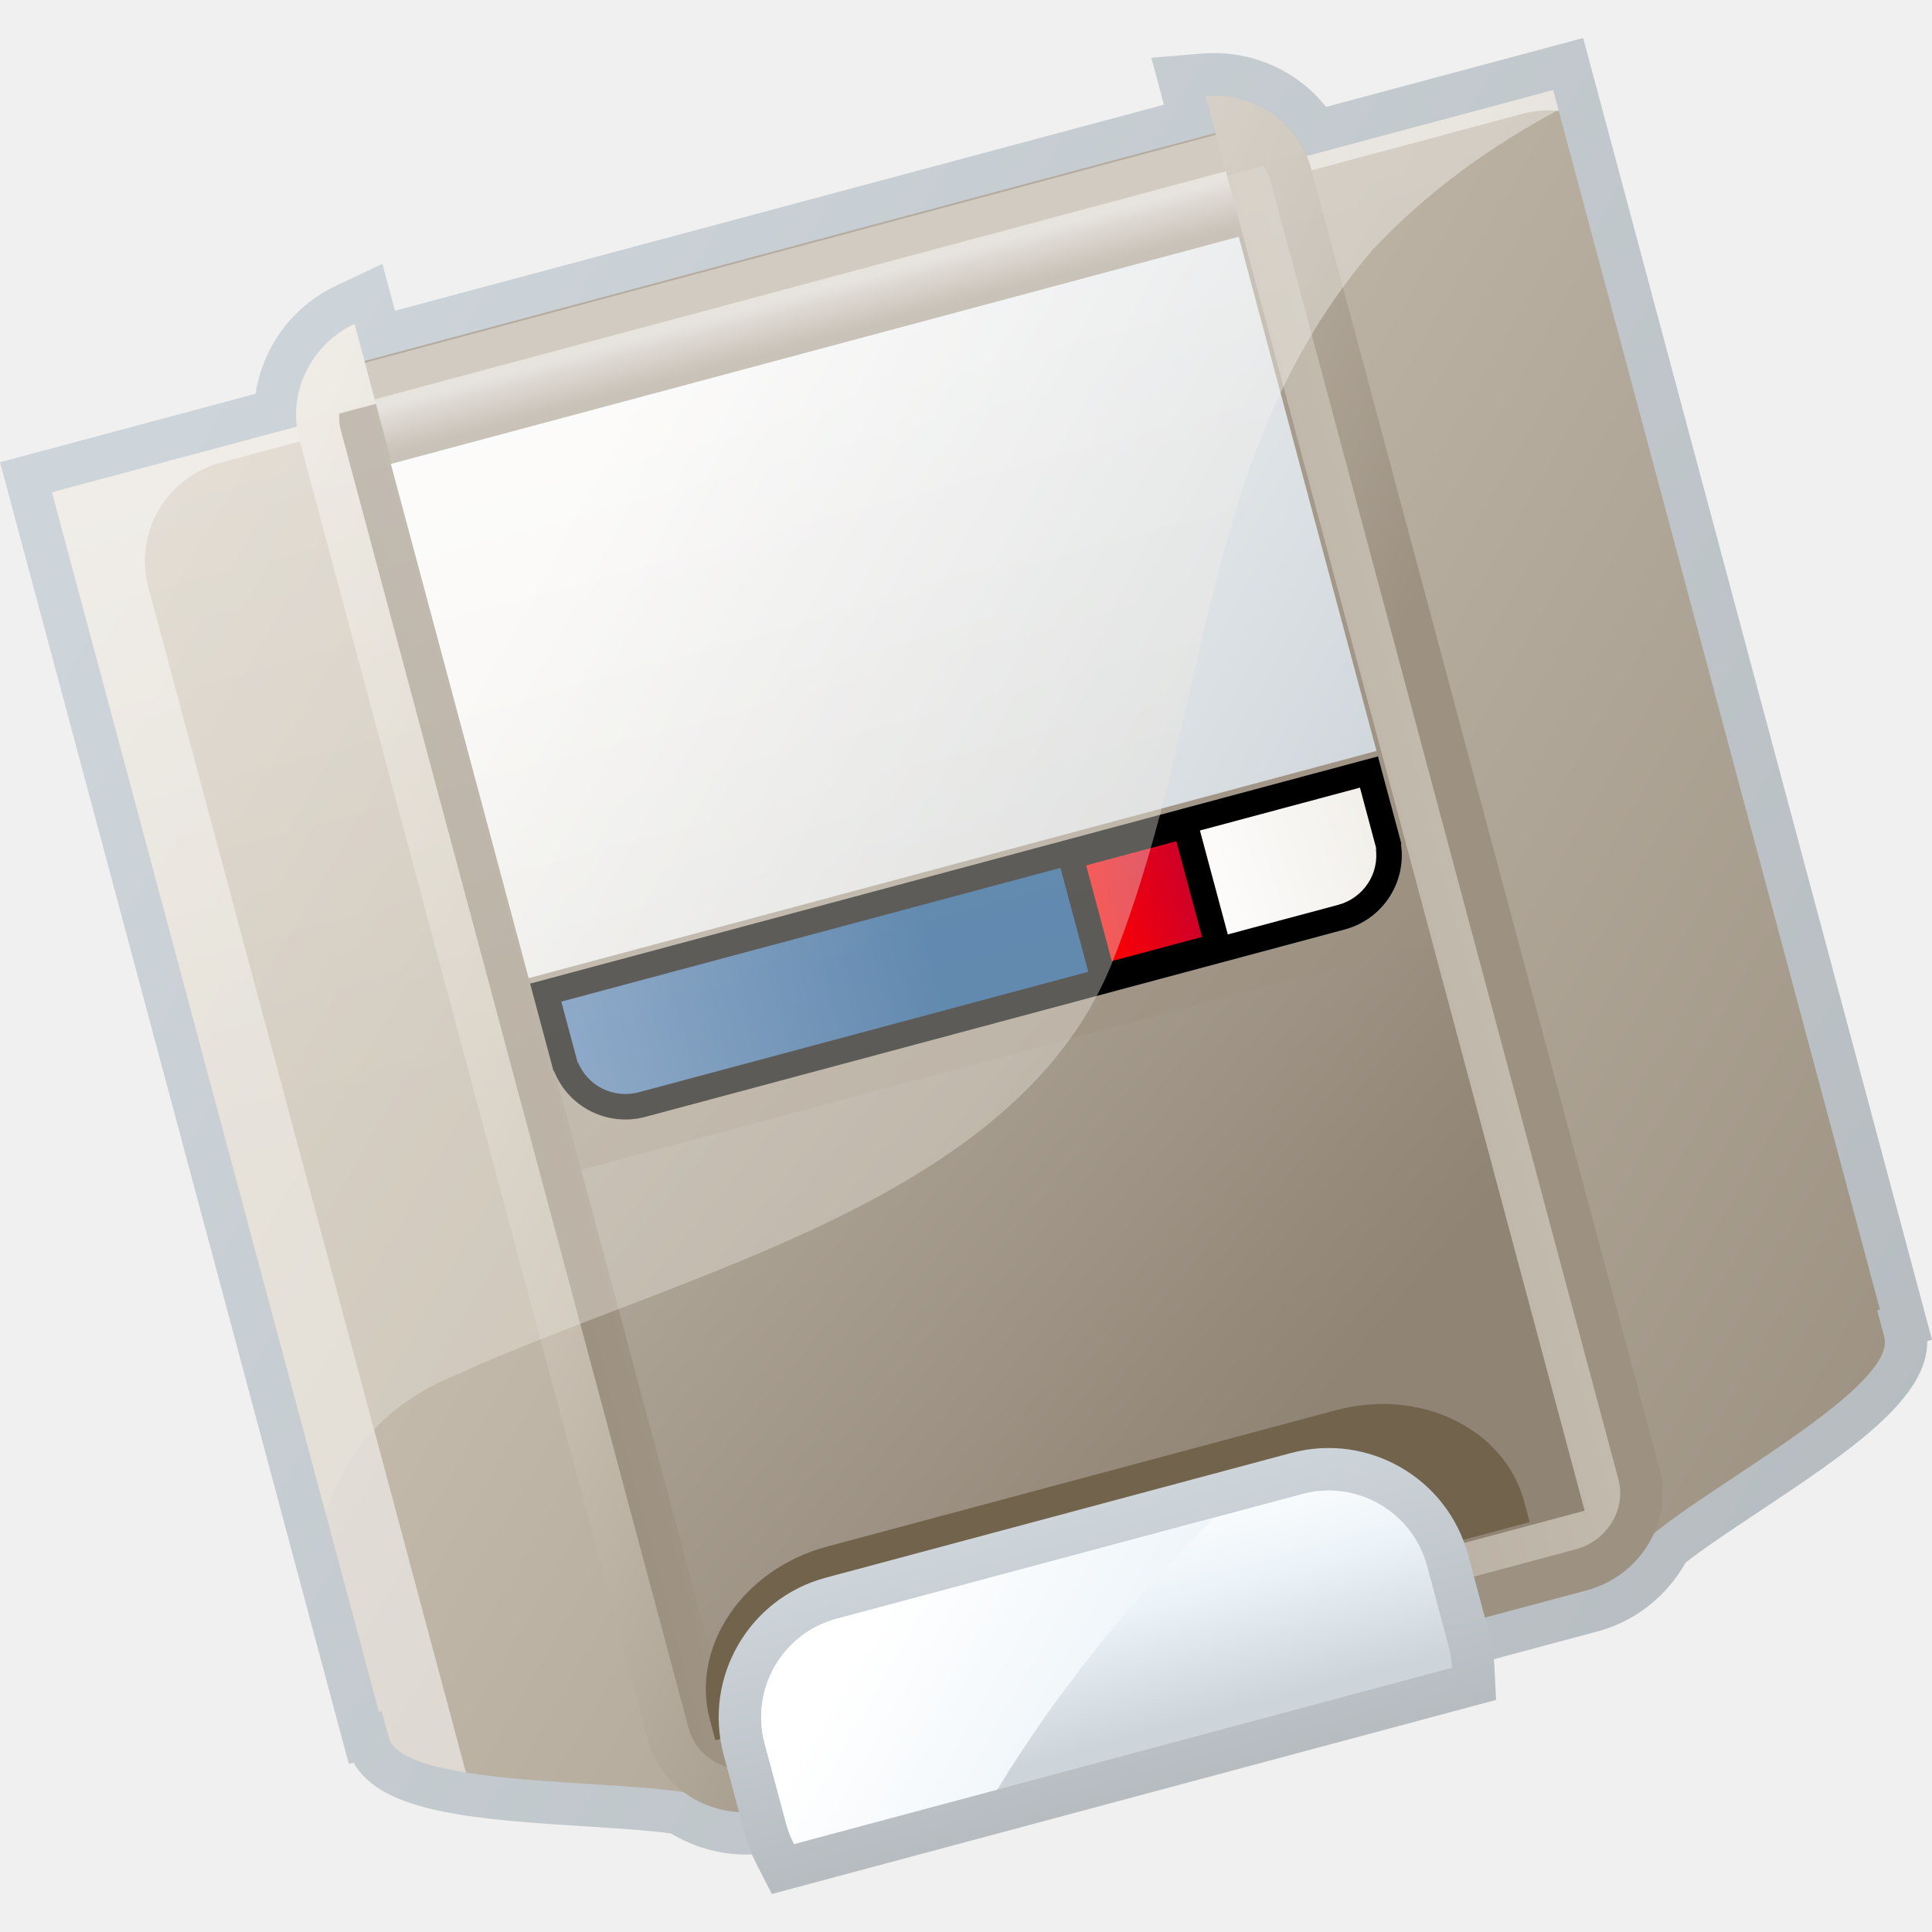
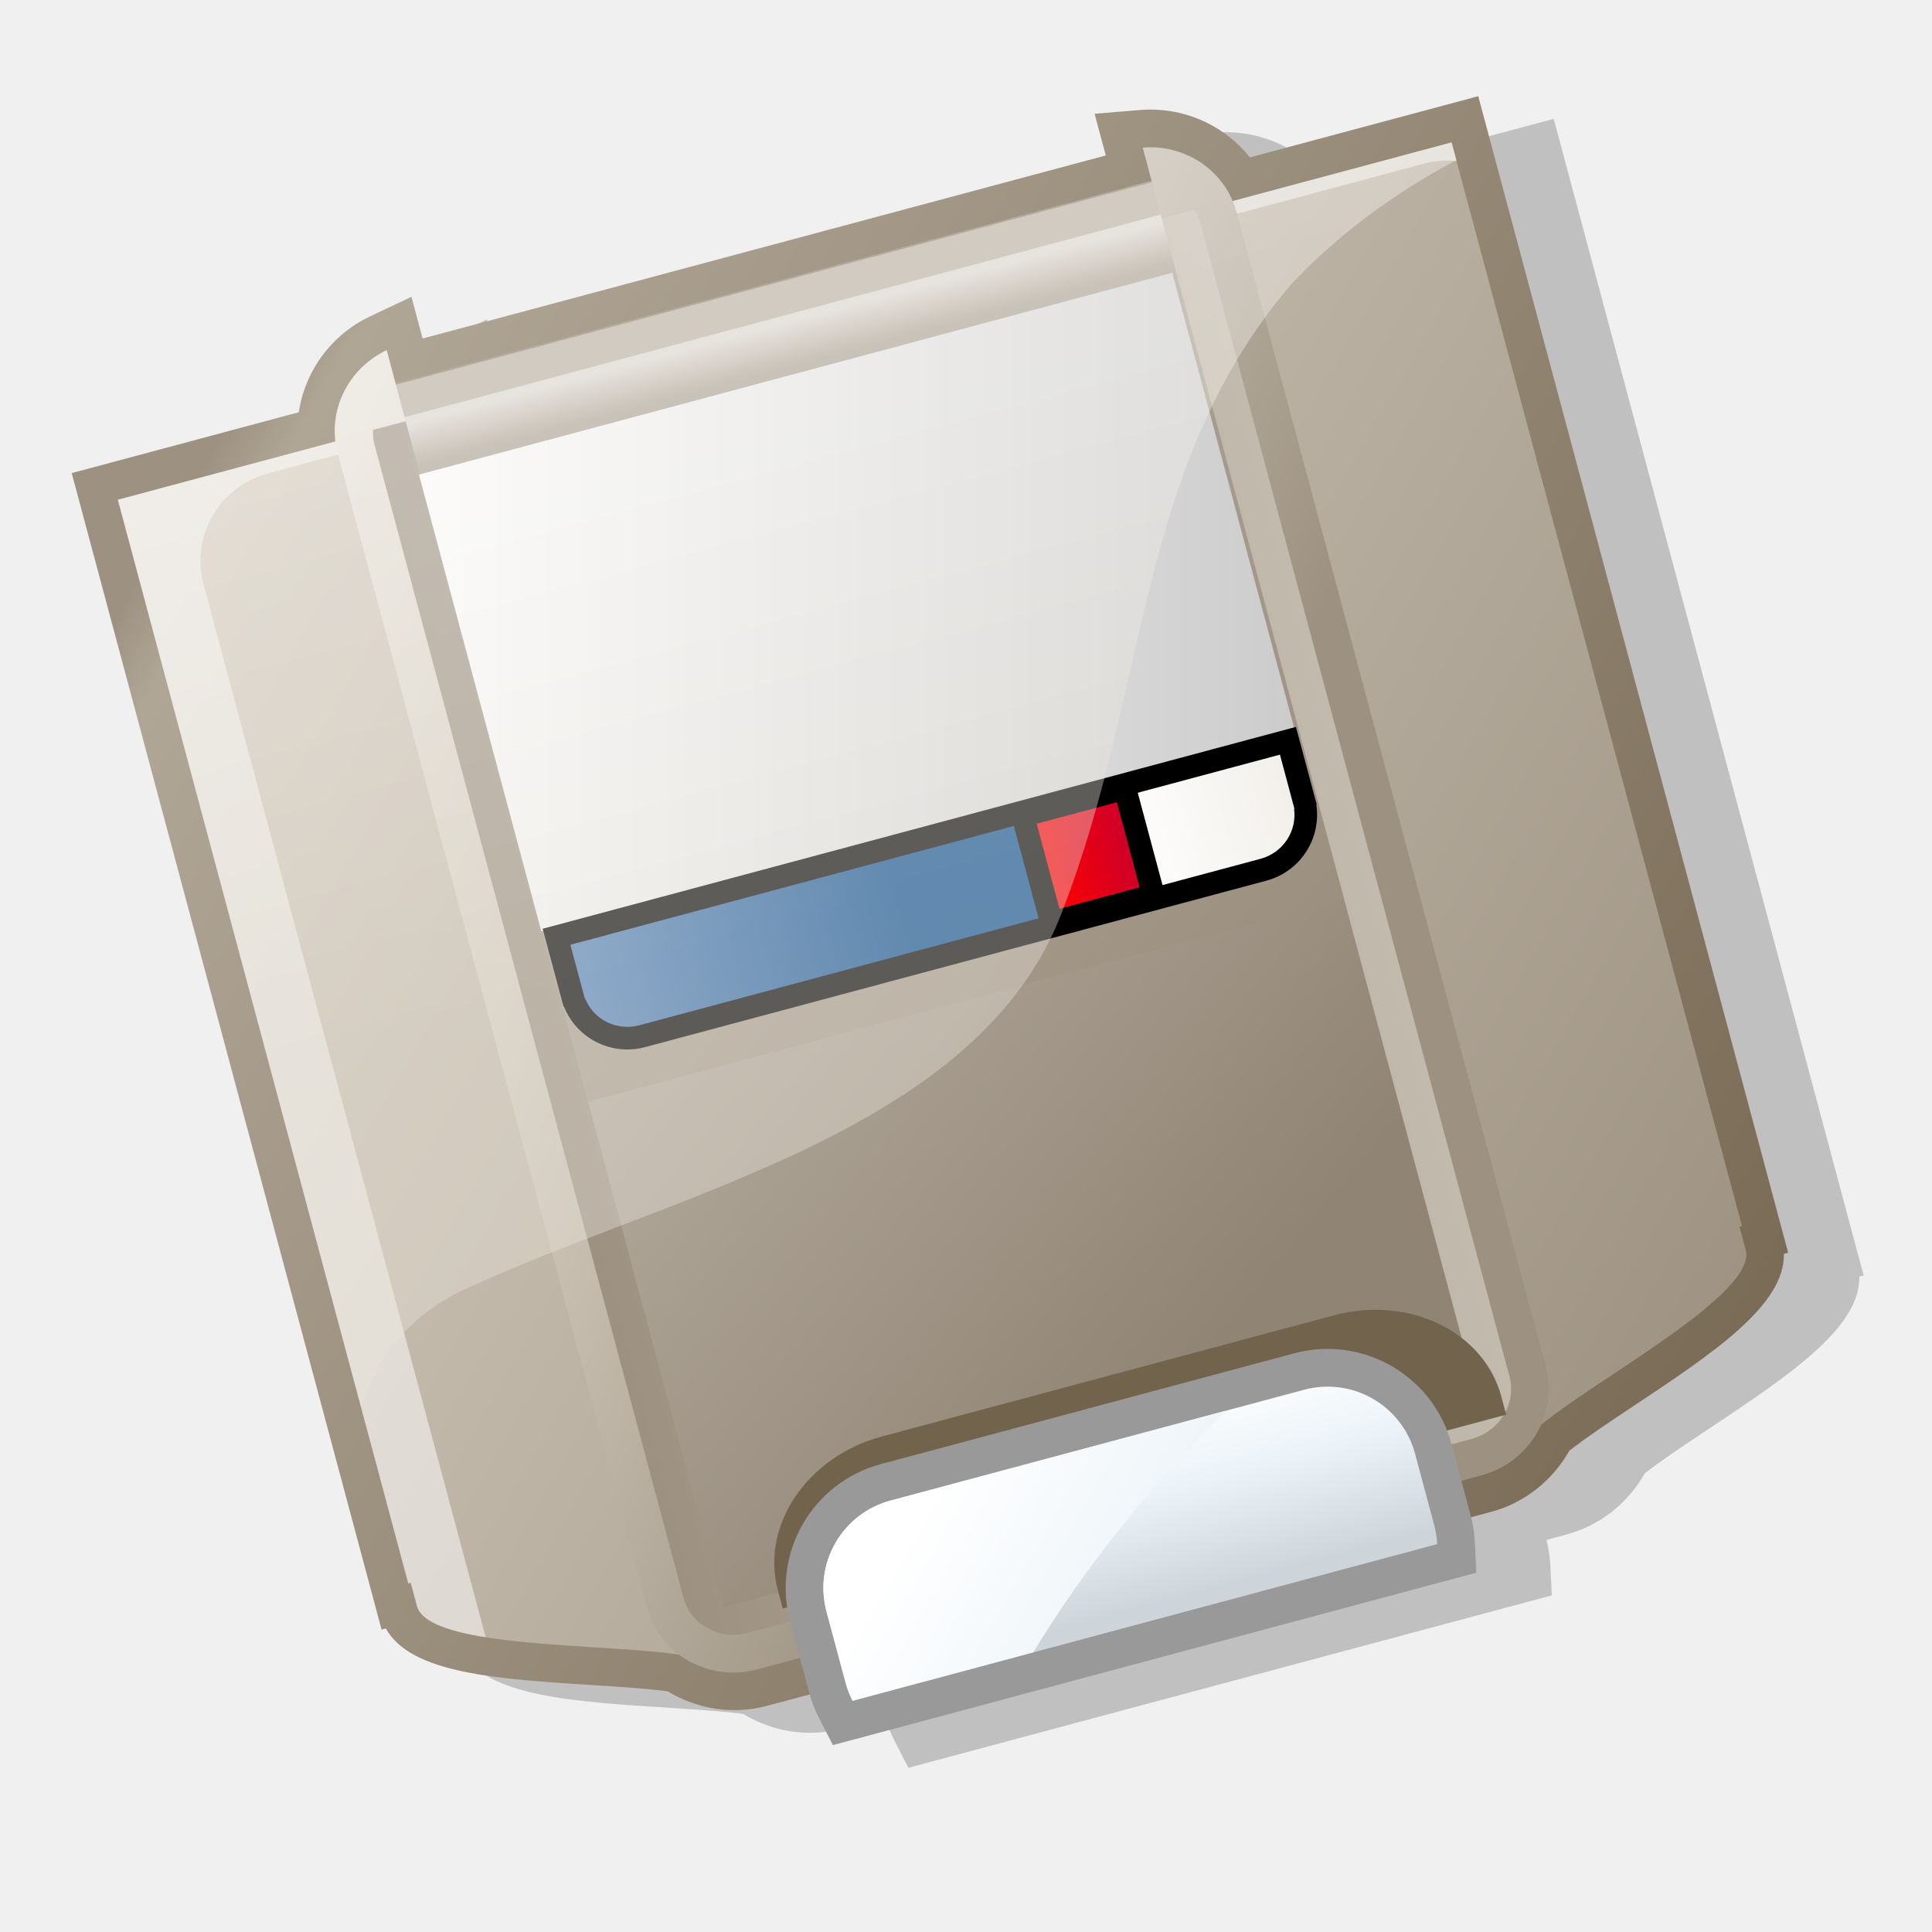
- <svg xmlns="http://www.w3.org/2000/svg" width="48pt" height="48pt" viewBox="0 0 227.438 218.49" style="overflow:visible;enable-background:new 0 0 227.438 218.49" xml:space="preserve" id="svg5736">
-   <defs id="defs5849" />
-   <g id="Layer_1" style="stroke:#000000;">
-     <g id="g5738">
-       <linearGradient id="XMLID_1_" gradientUnits="userSpaceOnUse" x1="37.975" y1="23.916" x2="227.975" y2="213.917" gradientTransform="matrix(0.9659 -0.2588 0.2588 0.9659 -24.441 33.7318)">
-         <stop offset="0" style="stop-color:#CED5DA" id="stop5740" />
-         <stop offset="1" style="stop-color:#B3B9BD" id="stop5741" />
+ <svg xmlns="http://www.w3.org/2000/svg" width="48pt" height="48pt" viewBox="0 0 256 256" overflow="visible" enable-background="new 0 0 256 256" xml:space="preserve" id="svg153">
+   <defs id="defs271" />
+   <g id="Layer_1" stroke="#000000">
+     <g id="Layer_1_1_">
+       <path opacity="0.2" stroke="none" d="M205.877,15.748c0,0-24.771,6.638-30.266,8.109c-3.424-4.304-8.838-6.754-14.606-6.277     l-5.967,0.494c0,0.001,1.354,5.056,1.481,5.526c-8.309,2.226-82.215,22.03-90.522,24.255c-0.126-0.47-1.48-5.525-1.48-5.525     l-5.414,2.555c-5.235,2.47-8.698,7.3-9.512,12.74c-5.486,1.47-30.091,8.063-30.091,8.063l41.062,153.244     c0,0,0.446-0.121,0.563-0.15c3.311,5.968,14.647,6.697,27.636,7.519c3.728,0.234,7.215,0.466,9.709,0.81     c3.95,2.371,8.638,3.137,13.176,1.92l5.648-1.514c0.304,1.068,0.709,2.123,1.226,3.133l1.843,3.592l85.258-22.846l-0.199-4.031     c-0.057-1.133-0.232-2.248-0.504-3.325l2.655-0.711c4.474-1.199,8.127-4.152,10.374-8.103c1.982-1.572,5.008-3.595,8.248-5.748     c10.844-7.205,20.298-13.51,20.182-20.332c0.116-0.031,0.563-0.149,0.563-0.149L205.877,15.748z" id="path156" />
+       <linearGradient id="XMLID_1_" gradientUnits="userSpaceOnUse" x1="-290.485" y1="45.635" x2="-100.471" y2="235.649" gradientTransform="matrix(0.9659 -0.2588 0.2588 0.9659 296.6956 -59.5071)">
+         <stop offset="0" style="stop-color:#9D9282" id="stop158" />
+         <stop offset="0.034" style="stop-color:#B0A696" id="stop159" />
+         <stop offset="1" style="stop-color:#72634D" id="stop160" />
      </linearGradient>
-       <path style="fill:url(#XMLID_1_);stroke:none;" d="M137.019,7.852c-8.307,2.226-82.215,22.03-90.522,24.255     c-0.126-0.47-1.48-5.525-1.48-5.525l-5.414,2.555c-5.235,2.47-8.698,7.3-9.512,12.74C24.606,43.347,0,49.94,0,49.94     l41.062,153.243c0,0,0.446-0.12,0.563-0.151c3.311,5.968,14.647,6.699,27.636,7.519c3.728,0.234,7.215,0.464,9.709,0.809     c3.95,2.37,8.638,3.136,13.176,1.92l95.927-25.703c4.474-1.199,8.127-4.152,10.374-8.103c1.982-1.571,5.008-3.593,8.249-5.747     c10.843-7.206,20.297-13.509,20.181-20.332c0.116-0.031,0.563-0.15,0.563-0.15L186.377,0c0,0-24.771,6.638-30.265,8.109     c-3.425-4.304-8.839-6.754-14.607-6.277l-5.967,0.494C135.539,2.327,136.893,7.382,137.019,7.852z" id="path5745" />
-       <linearGradient id="XMLID_2_" gradientUnits="userSpaceOnUse" x1="39.556" y1="27.002" x2="205.556" y2="193.002" gradientTransform="matrix(0.9659 -0.2588 0.2588 0.9659 -24.441 33.7318)">
-         <stop offset="0.006" style="stop-color:#D4CCBF" id="stop5747" />
-         <stop offset="1" style="stop-color:#9D9282" id="stop5748" />
+       <path fill="url(#XMLID_1_)" stroke="none" d="M146.52,20.6c-8.308,2.226-82.214,22.03-90.521,24.255     c-0.126-0.47-1.48-5.525-1.48-5.525l-5.414,2.555c-5.235,2.47-8.698,7.3-9.512,12.74C34.105,56.095,9.5,62.688,9.5,62.688     l41.062,153.244c0,0,0.446-0.121,0.563-0.15c3.311,5.968,14.647,6.697,27.636,7.519c3.728,0.234,7.215,0.466,9.709,0.81     c3.95,2.371,8.638,3.137,13.176,1.92l95.927-25.702c4.474-1.199,8.127-4.152,10.374-8.103c1.982-1.572,5.008-3.595,8.248-5.748     c10.844-7.205,20.298-13.51,20.182-20.332c0.116-0.031,0.563-0.149,0.563-0.149L195.877,12.748c0,0-24.771,6.638-30.266,8.109     c-3.424-4.304-8.838-6.754-14.606-6.277l-5.967,0.494C145.038,15.075,146.393,20.13,146.52,20.6z" id="path166" />
+       <linearGradient id="XMLID_2_" gradientUnits="userSpaceOnUse" x1="-288.895" y1="48.728" x2="-122.892" y2="214.732" gradientTransform="matrix(0.9659 -0.2588 0.2588 0.9659 296.6956 -59.5071)">
+         <stop offset="0.006" style="stop-color:#D4CCBF" id="stop168" />
+         <stop offset="1" style="stop-color:#9D9282" id="stop169" />
      </linearGradient>
-       <path style="fill:url(#XMLID_2_);stroke:none;" d="M95.801,29.446c1.094,6.501,2.37,12.962,3.783,19.391     c-1.99-6.274-4.116-12.507-6.419-18.685L6.124,53.475l38.473,143.583l0.326-0.088l0.829,3.095     c1.715,6.4,31.322,4.637,37.509,7.12l51.468-15.672c-1.325-6.899-2.752-13.732-4.531-20.371     c-6.215-23.194-11.194-46.892-16.726-70.473c7.001,23.187,14.537,46.2,20.752,69.394c1.779,6.639,3.96,13.271,6.263,19.907     l52.407-12.161c4.117-5.244,30.639-18.52,28.923-24.921l-0.828-3.094l0.326-0.088L182.841,6.124L95.801,29.446z" id="path5752" />
-       <path style="opacity:0.5;fill:#FFFFFF;stroke:none;adobe-blending-mode:overlay;" d="M179.217,8.928     c1.439-0.386,2.885-0.479,4.284-0.34l-0.66-2.464L95.801,29.446c0.098,0.584,0.206,1.167,0.307,1.751L179.217,8.928z      M17.472,64.691c-1.715-6.402,2.083-12.982,8.485-14.697l67.817-18.172c-0.204-0.557-0.402-1.115-0.609-1.669L6.124,53.475     l38.473,143.583l0.326-0.088l0.829,3.095c0.571,2.131,4.241,3.354,9.101,4.133L17.472,64.691z" id="path5753" />
-       <linearGradient id="XMLID_3_" gradientUnits="userSpaceOnUse" x1="37.249" y1="46.942" x2="140.583" y2="126.942" gradientTransform="matrix(0.9659 -0.2588 0.2588 0.9659 -24.441 33.7318)">
-         <stop offset="0" style="stop-color:#E8E3DA" id="stop5755" />
-         <stop offset="0.405" style="stop-color:#D4CCBF" id="stop5756" />
-         <stop offset="1" style="stop-color:#9D9282" id="stop5757" />
+       <path fill="url(#XMLID_2_)" stroke="none" d="M105.3,42.194c1.094,6.501,2.37,12.962,3.783,19.391     c-1.99-6.274-4.116-12.507-6.419-18.685l-87.04,23.323l38.473,143.583l0.326-0.09l0.829,3.096     c1.715,6.399,31.322,4.638,37.509,7.121l51.467-15.674c-1.324-6.898-2.752-13.73-4.53-20.369     c-6.216-23.195-11.194-46.894-16.726-70.475c7,23.188,14.537,46.2,20.752,69.395c1.777,6.64,3.959,13.271,6.262,19.906     l52.408-12.16c4.117-5.244,30.639-18.521,28.922-24.922l-0.828-3.094l0.326-0.088L192.341,18.872L105.3,42.194z" id="path173" />
+       <path opacity="0.5" fill="#FFFFFF" stroke="none" adobe-blending-mode="overlay" d="M188.717,21.676     c1.439-0.386,2.885-0.479,4.284-0.34l-0.66-2.464L105.3,42.194c0.098,0.584,0.206,1.167,0.307,1.751L188.717,21.676z      M26.972,77.439c-1.715-6.402,2.083-12.982,8.485-14.697l67.817-18.172c-0.204-0.557-0.402-1.115-0.609-1.669L15.624,66.223     l38.473,143.583l0.326-0.09l0.829,3.096c0.571,2.131,4.241,3.354,9.101,4.133L26.972,77.439z" id="path174" />
+       <linearGradient id="XMLID_3_" gradientUnits="userSpaceOnUse" x1="-291.211" y1="68.662" x2="-187.879" y2="148.662" gradientTransform="matrix(0.9659 -0.2588 0.2588 0.9659 296.6956 -59.5071)">
+         <stop offset="0" style="stop-color:#E8E3DA" id="stop176" />
+         <stop offset="0.405" style="stop-color:#D4CCBF" id="stop177" />
+         <stop offset="1" style="stop-color:#9D9282" id="stop178" />
      </linearGradient>
-       <path style="fill:url(#XMLID_3_);stroke:none;" d="M141.918,6.815l1.225,4.572L42.961,38.231l-1.225-4.572     c-5.123,2.417-7.972,8.104-6.49,13.634l40.987,152.965c1.672,6.239,8.216,9.906,14.618,8.191l95.927-25.704     c6.401-1.715,10.235-8.163,8.563-14.402L154.355,15.378C152.874,9.848,147.563,6.348,141.918,6.815z" id="path5763" />
-       <linearGradient id="XMLID_4_" gradientUnits="userSpaceOnUse" x1="59.143" y1="110.197" x2="172.454" y2="110.197" gradientTransform="matrix(0.9659 -0.2588 0.2588 0.9659 -24.441 33.7318)">
-         <stop offset="0" style="stop-color:#9D9282" id="stop5765" />
-         <stop offset="1" style="stop-color:#C2BAAD" id="stop5766" />
+       <path fill="url(#XMLID_3_)" stroke="none" d="M151.418,19.563l1.225,4.572L52.46,50.979l-1.225-4.572     c-5.123,2.417-7.972,8.104-6.49,13.634l40.987,152.965c1.672,6.239,8.216,9.906,14.618,8.191l95.927-25.704     c6.399-1.716,10.234-8.163,8.563-14.402L163.854,28.126C162.373,22.596,157.063,19.096,151.418,19.563z" id="path184" />
+       <linearGradient id="XMLID_4_" gradientUnits="userSpaceOnUse" x1="-269.312" y1="131.922" x2="-155.996" y2="131.922" gradientTransform="matrix(0.9659 -0.2588 0.2588 0.9659 296.6956 -59.5071)">
+         <stop offset="0" style="stop-color:#9D9282" id="stop186" />
+         <stop offset="1" style="stop-color:#C2BAAD" id="stop187" />
      </linearGradient>
-       <path style="fill:url(#XMLID_4_);stroke:none;" d="M144.437,16.217c0,0-103.686,27.782-104.501,28.001     c-0.012,0.592-0.019,1.188,0.14,1.781l40.987,152.965c0.956,3.565,4.766,5.654,8.495,4.655l95.927-25.703     c3.728-0.999,5.983-4.714,5.028-8.279L149.525,16.672c-0.158-0.593-0.463-1.105-0.769-1.612     C147.941,15.278,144.437,16.217,144.437,16.217z" id="path5770" />
-       <linearGradient id="XMLID_5_" gradientUnits="userSpaceOnUse" x1="100.77" y1="84.563" x2="154.77" y2="159.897" gradientTransform="matrix(0.9659 -0.2588 0.2588 0.9659 -24.441 33.7318)">
-         <stop offset="0" style="stop-color:#B5AC9F" id="stop5772" />
-         <stop offset="1" style="stop-color:#908474" id="stop5773" />
+       <path fill="url(#XMLID_4_)" stroke="none" d="M153.938,28.965c0,0-103.687,27.782-104.5,28.001     c-0.012,0.592-0.019,1.188,0.14,1.781l40.987,152.965c0.956,3.565,4.766,5.654,8.495,4.655l95.925-25.703     c3.729-0.999,5.983-4.714,5.029-8.279L159.023,29.42c-0.157-0.593-0.463-1.105-0.77-1.612     C157.439,28.026,153.938,28.965,153.938,28.965z" id="path191" />
+       <linearGradient id="XMLID_5_" gradientUnits="userSpaceOnUse" x1="-227.683" y1="106.29" x2="-173.677" y2="181.632" gradientTransform="matrix(0.9659 -0.2588 0.2588 0.9659 296.6956 -59.5071)">
+         <stop offset="0" style="stop-color:#B5AC9F" id="stop193" />
+         <stop offset="1" style="stop-color:#908474" id="stop194" />
      </linearGradient>
-       <path style="fill:url(#XMLID_5_);stroke:none;" d="M186.544,173.364L86.362,200.208L42.905,38.024L143.087,11.18L186.544,173.364     z" id="path5777" />
-       <linearGradient id="XMLID_6_" gradientUnits="userSpaceOnUse" x1="115.799" y1="27.303" x2="115.799" y2="33.056" gradientTransform="matrix(0.9659 -0.2588 0.2588 0.9659 -24.441 33.7318)">
-         <stop offset="0" style="stop-color:#FFFFFF" id="stop5779" />
-         <stop offset="0.257" style="stop-color:#E3E0DC" id="stop5780" />
-         <stop offset="0.762" style="stop-color:#B1A89B" id="stop5781" />
-         <stop offset="1" style="stop-color:#9D9282" id="stop5782" />
+       <path fill="url(#XMLID_5_)" stroke="none" d="M196.044,186.111L95.862,212.956L52.405,50.772l100.182-26.844L196.044,186.111z" id="path198" />
+       <linearGradient id="XMLID_6_" gradientUnits="userSpaceOnUse" x1="-212.656" y1="49.025" x2="-212.656" y2="54.782" gradientTransform="matrix(0.9659 -0.2588 0.2588 0.9659 296.6956 -59.5071)">
+         <stop offset="0" style="stop-color:#FFFFFF" id="stop200" />
+         <stop offset="0.257" style="stop-color:#E3E0DC" id="stop201" />
+         <stop offset="0.762" style="stop-color:#B1A89B" id="stop202" />
+         <stop offset="1" style="stop-color:#9D9282" id="stop203" />
      </linearGradient>
-       <path style="opacity:0.5;fill:url(#XMLID_6_);stroke:none;" d="M168.6,106.394L68.418,133.237L44.113,42.531l100.182-26.844     L168.6,106.394z" id="path5786" />
-       <path style="fill:#72634D;stroke:none;" d="M157.298,161.53l-59.944,16.062c-9.903,2.654-16.086,11.803-13.783,20.396     l0.644,2.403l95.861-25.686l-0.644-2.403C177.13,163.709,167.202,158.877,157.298,161.53z" id="path5787" />
-       <linearGradient id="XMLID_7_" gradientUnits="userSpaceOnUse" x1="107.691" y1="173.419" x2="107.691" y2="212.087" gradientTransform="matrix(0.9659 -0.2588 0.2588 0.9659 -24.441 33.7318)">
-         <stop offset="0.006" style="stop-color:#CED5DA" id="stop5789" />
-         <stop offset="1" style="stop-color:#B3B9BD" id="stop5790" />
+       <path opacity="0.5" fill="url(#XMLID_6_)" stroke="none" d="M178.1,119.142L77.917,145.984L53.613,55.279l100.182-26.844     L178.1,119.142z" id="path211" />
+       <path fill="#72634D" stroke="none" d="M176.798,174.277l-59.944,16.063c-9.903,2.654-16.086,11.803-13.783,20.396l0.644,2.402     l95.861-25.687l-0.645-2.403C196.63,176.457,186.701,171.625,176.798,174.277z" id="path212" />
+       <path fill="#999999" stroke="none" d="M116.705,194.004c-9.055,2.426-14.447,11.766-12.021,20.82l2.532,9.451     c0.309,1.15,0.748,2.287,1.304,3.371l1.843,3.592l85.258-22.846l-0.199-4.031c-0.061-1.219-0.247-2.422-0.556-3.572l-2.532-9.451     c-2.426-9.054-11.766-14.445-20.82-12.021L116.705,194.004z" id="path213" />
+       <linearGradient id="XMLID_7_" gradientUnits="userSpaceOnUse" x1="-211.103" y1="199.065" x2="-211.103" y2="225.734" gradientTransform="matrix(0.9659 -0.2588 0.2588 0.9659 296.6956 -59.5071)">
+         <stop offset="0" style="stop-color:#FFFFFF" id="stop215" />
+         <stop offset="0.466" style="stop-color:#EBF3F8" id="stop216" />
+         <stop offset="1" style="stop-color:#CED5DA" id="stop217" />
      </linearGradient>
-       <path style="fill:url(#XMLID_7_);stroke:none;" d="M97.205,181.256c-9.055,2.426-14.447,11.766-12.021,20.82l2.532,9.451     c0.309,1.152,0.748,2.287,1.304,3.372l1.843,3.591l85.258-22.846l-0.199-4.031c-0.061-1.219-0.247-2.421-0.556-3.572     l-2.532-9.451c-2.426-9.054-11.766-14.446-20.82-12.021L97.205,181.256z" id="path5794" />
-       <linearGradient id="XMLID_8_" gradientUnits="userSpaceOnUse" x1="107.691" y1="174.752" x2="107.691" y2="201.419" gradientTransform="matrix(0.9659 -0.2588 0.2588 0.9659 -24.441 33.7318)">
-         <stop offset="0" style="stop-color:#FFFFFF" id="stop5796" />
-         <stop offset="0.466" style="stop-color:#EBF3F8" id="stop5797" />
-         <stop offset="1" style="stop-color:#CED5DA" id="stop5798" />
+       <path fill="url(#XMLID_7_)" stroke="none" d="M190.43,204.607c-0.041-0.838-0.166-1.684-0.392-2.524l-2.532-9.45     c-1.716-6.4-8.296-10.201-14.697-8.484l-54.81,14.687c-6.402,1.716-10.201,8.296-8.485,14.697l2.532,9.45     c0.226,0.843,0.54,1.638,0.923,2.383L190.43,204.607z" id="path223" />
+       <linearGradient id="XMLID_8_" gradientUnits="userSpaceOnUse" x1="-234.18" y1="203.592" x2="-209.845" y2="227.927" gradientTransform="matrix(0.9659 -0.2588 0.2588 0.9659 296.6956 -59.5071)">
+         <stop offset="0" style="stop-color:#FFFFFF" id="stop225" />
+         <stop offset="1" style="stop-color:#EBF3F8" id="stop226" />
      </linearGradient>
-       <path style="fill:url(#XMLID_8_);stroke:none;" d="M170.929,191.86c-0.041-0.838-0.165-1.683-0.391-2.525l-2.532-9.45     c-1.716-6.401-8.296-10.201-14.697-8.485L98.5,186.085c-6.402,1.716-10.201,8.296-8.485,14.697l2.532,9.451     c0.226,0.842,0.54,1.637,0.923,2.382L170.929,191.86z" id="path5804" />
-       <linearGradient id="XMLID_9_" gradientUnits="userSpaceOnUse" x1="84.615" y1="179.276" x2="108.948" y2="203.61" gradientTransform="matrix(0.9659 -0.2588 0.2588 0.9659 -24.441 33.7318)">
-         <stop offset="0" style="stop-color:#FFFFFF" id="stop5806" />
-         <stop offset="1" style="stop-color:#EBF3F8" id="stop5807" />
+       <path fill="url(#XMLID_8_)" stroke="none" d="M117.999,198.833c-6.402,1.716-10.201,8.296-8.485,14.697l2.532,9.45     c0.226,0.843,0.54,1.638,0.923,2.383l23.931-6.412c7.166-11.77,15.836-22.366,25.58-32.036L117.999,198.833z" id="path230" />
+       <linearGradient id="XMLID_9_" gradientUnits="userSpaceOnUse" x1="-112.988" y1="467.717" x2="3.043" y2="467.717" gradientTransform="matrix(1 0 0 -1 168.5 547.5)">
+         <stop offset="0" style="stop-color:#FFFFFF" id="stop232" />
+         <stop offset="1" style="stop-color:#CCCCCC" id="stop233" />
      </linearGradient>
-       <path style="fill:url(#XMLID_9_);stroke:none;" d="M98.5,186.085c-6.402,1.716-10.201,8.296-8.485,14.697l2.532,9.451     c0.226,0.842,0.54,1.637,0.923,2.382l23.932-6.412c7.165-11.769,15.836-22.366,25.58-32.036L98.5,186.085z" id="path5811" />
-       <linearGradient id="XMLID_10_" gradientUnits="userSpaceOnUse" x1="88.108" y1="39.088" x2="161.657" y2="109.862" gradientTransform="matrix(0.9659 -0.2588 0.2588 0.9659 -24.441 33.7318)">
-         <stop offset="0" style="stop-color:#FFFFFF" id="stop5813" />
-         <stop offset="1" style="stop-color:#CED5DA" id="stop5814" />
+       <path fill="url(#XMLID_9_)" stroke="none" d="M171.543,96.676l-99.812,26.745L55.512,62.89l99.813-26.744L171.543,96.676z" id="path237" />
+       <g id="g238">
+         <path stroke="none" d="M71.904,123.064l2.761,10.304l0.057-0.015c1.648,4.215,6.26,6.604,10.763,5.396l82.312-22.055      c4.504-1.207,7.303-5.581,6.623-10.057l0.057-0.015l-2.761-10.304L71.904,123.064z" id="path239" />
+         <linearGradient id="XMLID_10_" gradientUnits="userSpaceOnUse" x1="-189.012" y1="127.85" x2="-143.01" y2="125.85" gradientTransform="matrix(0.9659 -0.2588 0.2588 0.9659 296.6956 -59.5071)">
+           <stop offset="0" style="stop-color:#FFFFFF" id="stop241" />
+           <stop offset="1" style="stop-color:#E8E3DA" id="stop242" />
+         </linearGradient>
+         <path fill="url(#XMLID_10_)" stroke="none" d="M142.309,107.306c1.398,3.997,2.784,7.997,2.748,12.378l21.965-5.886      c2.985-0.8,4.894-3.684,4.435-6.708l0.125,0.311c0,0-1.185-4.412-1.983-7.406C167.752,100.488,156.467,103.512,142.309,107.306z      " id="path246" />
+         <linearGradient id="XMLID_11_" gradientUnits="userSpaceOnUse" x1="-260.675" y1="127.511" x2="-217.439" y2="127.511" gradientTransform="matrix(0.9659 -0.2588 0.2588 0.9659 296.6956 -59.5071)">
+           <stop offset="0" style="stop-color:#5081BA" id="stop248" />
+           <stop offset="1" style="stop-color:#084D91" id="stop249" />
+         </linearGradient>
+         <path fill="url(#XMLID_11_)" stroke="none" d="M142.309,107.306c-26.571,7.12-63.271,16.954-66.729,17.879      c0.802,2.994,1.984,7.406,1.984,7.406l-0.047-0.331c1.113,2.85,4.206,4.395,7.193,3.594l60.349-16.169      C145.093,115.302,143.707,111.302,142.309,107.306z" id="path253" />
+         <linearGradient id="XMLID_12_" gradientUnits="userSpaceOnUse" x1="-198.391" y1="127.51" x2="-185.722" y2="127.51" gradientTransform="matrix(0.9659 -0.2588 0.2588 0.9659 296.6956 -59.5071)">
+           <stop offset="0" style="stop-color:#FF0000" id="stop255" />
+           <stop offset="1" style="stop-color:#CC002A" id="stop256" />
+         </linearGradient>
+         <path fill="url(#XMLID_12_)" stroke-width="3" d="M152.848,118.631l-13.521,3.623l-3.797-14.166l13.521-3.624L152.848,118.631z" id="path260" />
+       </g>
+       <linearGradient id="XMLID_13_" gradientUnits="userSpaceOnUse" x1="-212.566" y1="23.137" x2="-212.566" y2="131.136" gradientTransform="matrix(0.9659 -0.2588 0.2588 0.9659 296.6956 -59.5071)">
+         <stop offset="0" style="stop-color:#FFFFFF" id="stop262" />
+         <stop offset="1" style="stop-color:#E8E3DA" id="stop263" />
      </linearGradient>
-       <path style="fill:url(#XMLID_10_);stroke:none;" d="M162.043,83.928l-99.812,26.745L46.012,50.142l99.813-26.744L162.043,83.928z     " id="path5818" />
-       <path style="stroke:none;" d="M62.404,111.317l2.761,10.303l0.057-0.015c1.648,4.216,6.26,6.604,10.763,5.397l82.312-22.055     c4.504-1.207,7.303-5.581,6.623-10.057l0.057-0.015l-2.761-10.304L62.404,111.317z" id="path5819" />
-       <linearGradient id="XMLID_11_" gradientUnits="userSpaceOnUse" x1="139.182" y1="107.091" x2="185.181" y2="105.091" gradientTransform="matrix(0.9659 -0.2588 0.2588 0.9659 -24.441 33.7318)">
-         <stop offset="0" style="stop-color:#FFFFFF" id="stop5821" />
-         <stop offset="1" style="stop-color:#E8E3DA" id="stop5822" />
-       </linearGradient>
-       <path style="fill:url(#XMLID_11_);stroke:none;" d="M132.809,95.558c1.398,3.997,2.784,7.997,2.748,12.377l21.964-5.885     c2.986-0.8,4.893-3.684,4.434-6.708l0.125,0.311c0,0-1.183-4.412-1.984-7.406C158.252,88.74,146.967,91.764,132.809,95.558z" id="path5826" />
-       <linearGradient id="XMLID_12_" gradientUnits="userSpaceOnUse" x1="67.518" y1="106.752" x2="110.754" y2="106.752" gradientTransform="matrix(0.9659 -0.2588 0.2588 0.9659 -24.441 33.7318)">
-         <stop offset="0" style="stop-color:#5081BA" id="stop5828" />
-         <stop offset="1" style="stop-color:#084D91" id="stop5829" />
-       </linearGradient>
-       <path style="fill:url(#XMLID_12_);stroke:none;" d="M132.809,95.558c-26.571,7.12-63.272,16.954-66.73,17.88     c0.802,2.994,1.984,7.406,1.984,7.406l-0.047-0.331c1.113,2.849,4.206,4.393,7.193,3.593l60.348-16.17     C135.593,103.554,134.208,99.554,132.809,95.558z" id="path5833" />
-       <linearGradient id="XMLID_13_" gradientUnits="userSpaceOnUse" x1="129.805" y1="106.752" x2="142.472" y2="106.752" gradientTransform="matrix(0.9659 -0.2588 0.2588 0.9659 -24.441 33.7318)">
-         <stop offset="0" style="stop-color:#FF0000" id="stop5835" />
-         <stop offset="1" style="stop-color:#CC002A" id="stop5836" />
-       </linearGradient>
-       <path style="fill:url(#XMLID_13_);stroke-width:3;" d="M143.348,106.883l-13.523,3.624l-3.796-14.167l13.522-3.624     L143.348,106.883z" id="path5840" />
-       <linearGradient id="XMLID_14_" gradientUnits="userSpaceOnUse" x1="115.889" y1="1.419" x2="115.889" y2="109.419" gradientTransform="matrix(0.9659 -0.2588 0.2588 0.9659 -24.441 33.7318)">
-         <stop offset="0" style="stop-color:#FFFFFF" id="stop5842" />
-         <stop offset="1" style="stop-color:#E8E3DA" id="stop5843" />
-       </linearGradient>
-       <path style="opacity:0.4;fill:url(#XMLID_14_);stroke:none;adobe-blending-mode:screen;" d="M53.077,157.643     c27.684-12.594,67.247-20.778,78.163-49.586c11.623-30.032,9.763-58.866,30.219-82.982c6.611-7.091,14.079-12.346,22.009-16.617     l-0.626-2.334l-29.007,7.772c-1.962-4.658-6.797-7.505-11.916-7.081l1.225,4.572L42.961,38.231l-1.225-4.572     c-4.646,2.192-7.41,7.075-6.78,12.091L6.124,53.475l32.244,120.337C40.466,166.879,45.012,161.088,53.077,157.643z" id="path5847" />
+       <path opacity="0.4" fill="url(#XMLID_13_)" stroke="none" adobe-blending-mode="screen" d="M62.576,170.391     c27.684-12.594,67.247-20.776,78.163-49.584c11.622-30.032,9.763-58.866,30.219-82.982c6.61-7.091,14.079-12.346,22.009-16.617     l-0.626-2.334l-29.007,7.772c-1.962-4.658-6.797-7.505-11.916-7.081l1.225,4.572L52.46,50.979l-1.225-4.572     c-4.646,2.192-7.41,7.075-6.78,12.091l-28.832,7.725l32.244,120.337C49.966,179.627,54.511,173.836,62.576,170.391z" id="path267" />
+     </g>
+     <g id="Layer_2">
+       <path fill="none" stroke="none" d="M256,256H0V0h256V256z" id="path269" />
    </g>
  </g>
</svg>
